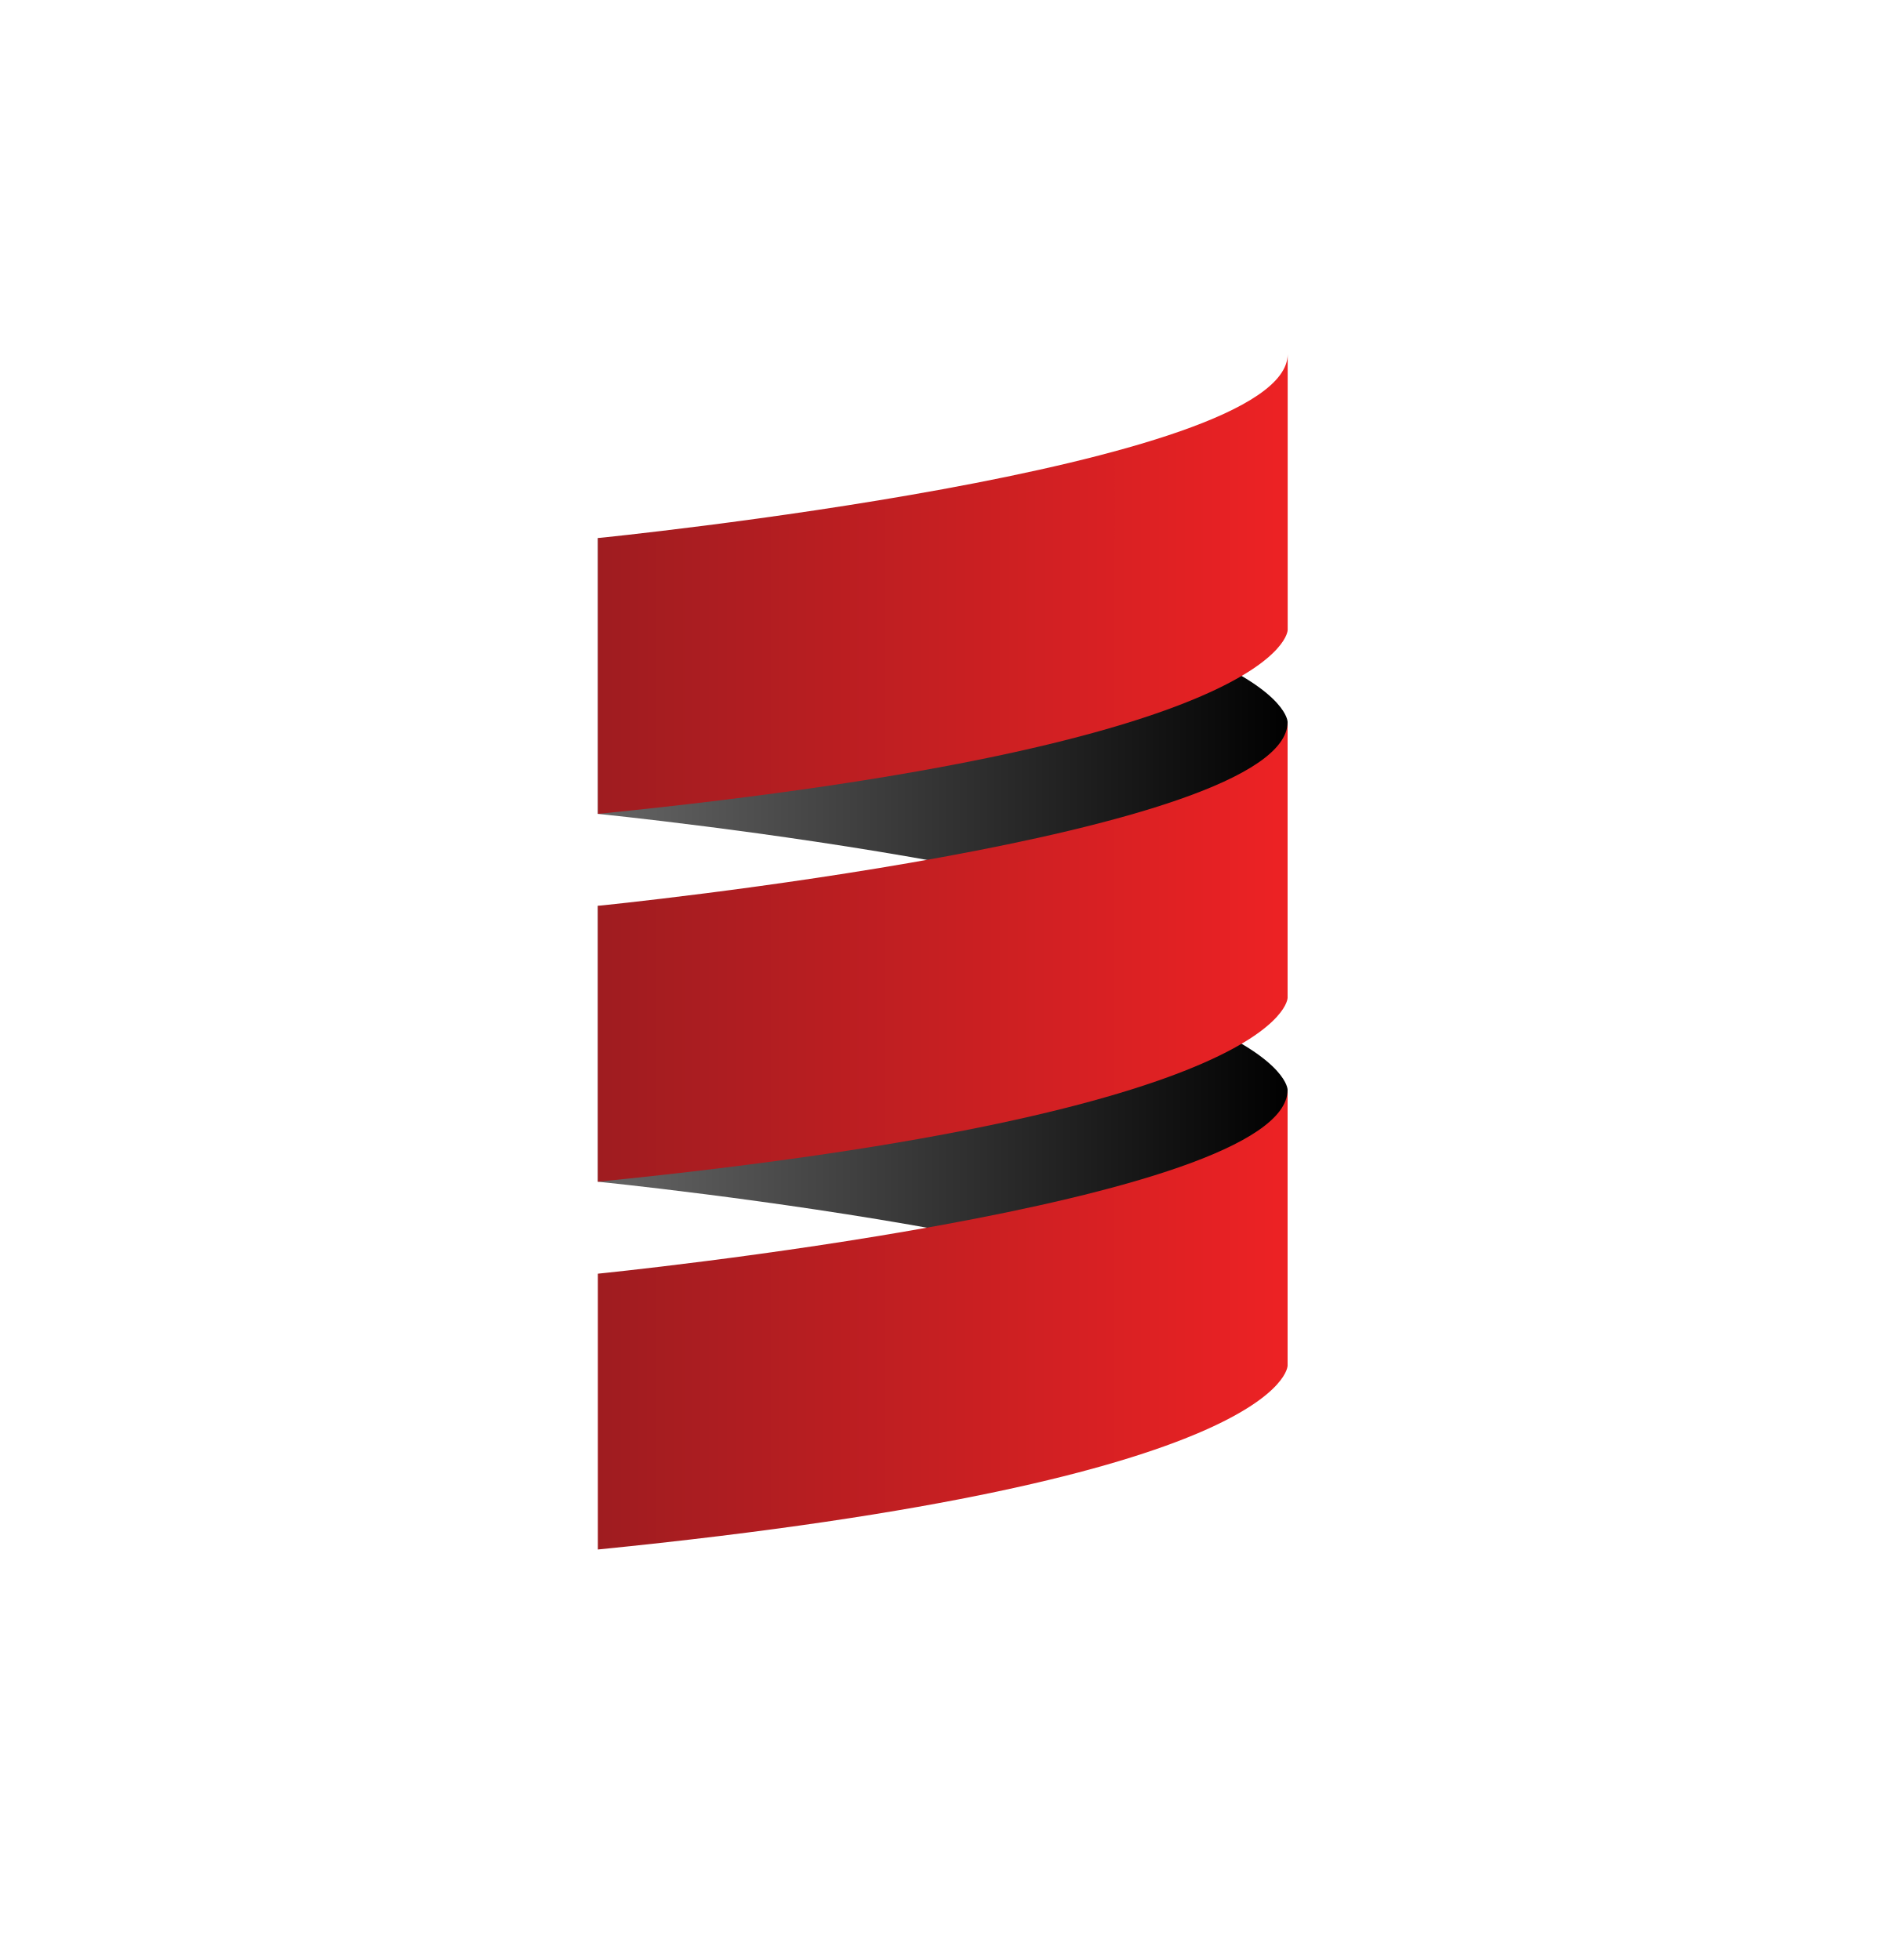
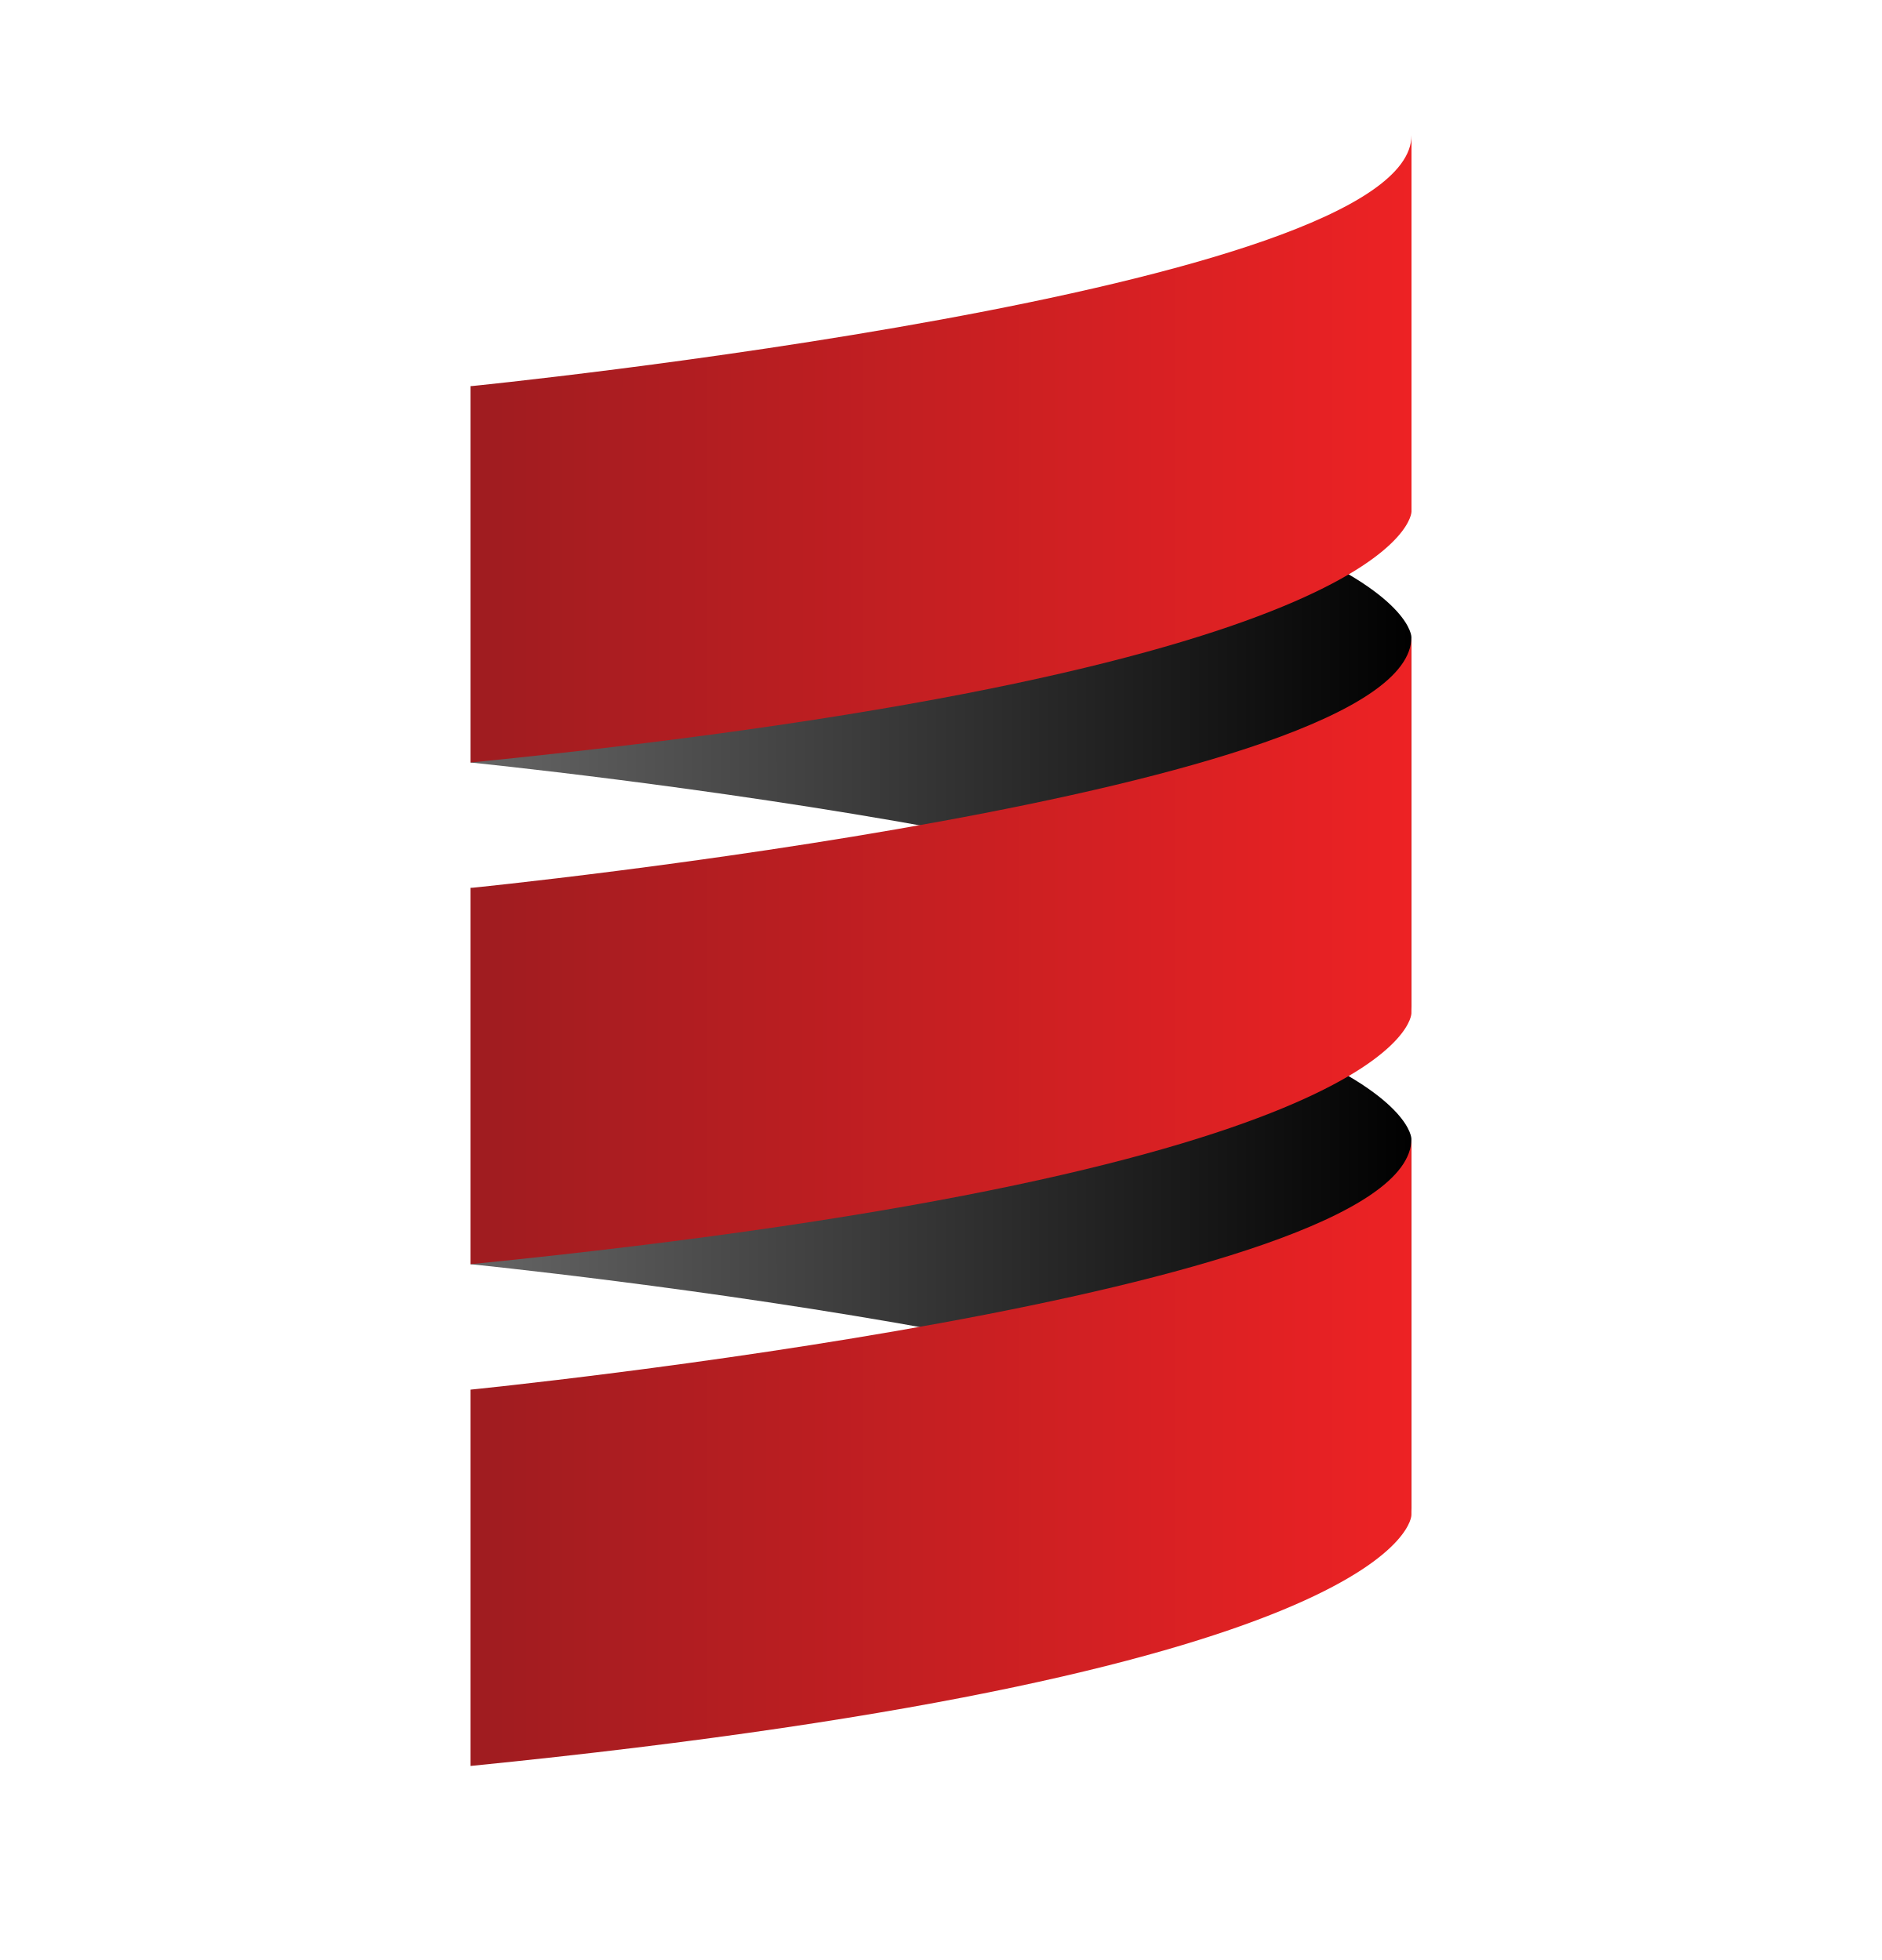
<svg xmlns="http://www.w3.org/2000/svg" width="24" height="25" viewBox="0 0 24 25" fill="none">
-   <path d="M7.624 10.381C7.624 10.381 16.42 11.261 16.42 12.727V9.208C16.42 9.208 16.42 7.742 7.624 6.863V10.381Z" fill="url(#paint0_linear_1960:5378)" />
-   <path d="M7.624 15.073C7.624 15.073 16.42 15.952 16.42 17.418V13.9C16.42 13.9 16.42 12.434 7.624 11.554V15.073Z" fill="url(#paint1_linear_1960:5378)" />
-   <path d="M16.421 4.517V8.035C16.421 8.035 16.421 9.501 7.625 10.381V6.863C7.625 6.863 16.421 5.983 16.421 4.517Z" fill="url(#paint2_linear_1960:5378)" />
-   <path d="M7.624 11.554C7.624 11.554 16.42 10.675 16.42 9.209V12.727C16.42 12.727 16.42 14.193 7.624 15.073V11.554Z" fill="url(#paint3_linear_1960:5378)" />
-   <path d="M7.624 19.764V16.246C7.624 16.246 16.42 15.366 16.42 13.9V17.419C16.42 17.419 16.42 18.885 7.624 19.764Z" fill="url(#paint4_linear_1960:5378)" />
+   <path d="M6 9.726C6 9.726 17.999 10.926 17.999 12.926V8.126C17.999 8.126 17.999 6.126 6 4.927V9.726Z" fill="url(#paint0_linear_1960:5378)" />
+   <path d="M6 16.125C6 16.125 17.999 17.325 17.999 19.325V14.526C17.999 14.526 17.999 12.526 6 11.326V16.125Z" fill="url(#paint1_linear_1960:5378)" />
+   <path d="M18 1.726V6.526C18 6.526 18 8.526 6.001 9.726V4.926C6.001 4.926 18 3.726 18 1.726Z" fill="url(#paint2_linear_1960:5378)" />
+   <path d="M6 11.326C6 11.326 17.999 10.126 17.999 8.126V12.925C17.999 12.925 17.999 14.925 6 16.125V11.326Z" fill="url(#paint3_linear_1960:5378)" />
+   <path d="M6 22.525V17.725C6 17.725 17.999 16.525 17.999 14.526V19.325C17.999 19.325 17.999 21.325 6 22.525" fill="url(#paint4_linear_1960:5378)" />
  <defs>
-     <linearGradient id="paint0_linear_1960:5378" x1="7.639" y1="9.774" x2="16.404" y2="9.774" gradientUnits="userSpaceOnUse">
+     <linearGradient id="paint0_linear_1960:5378" x1="6.02" y1="8.898" x2="17.977" y2="8.898" gradientUnits="userSpaceOnUse">
      <stop stop-color="#656565" />
      <stop offset="1" stop-color="#010101" />
    </linearGradient>
-     <linearGradient id="paint1_linear_1960:5378" x1="7.639" y1="14.476" x2="16.404" y2="14.476" gradientUnits="userSpaceOnUse">
+     <linearGradient id="paint1_linear_1960:5378" x1="6.02" y1="15.311" x2="17.977" y2="15.311" gradientUnits="userSpaceOnUse">
      <stop stop-color="#656565" />
      <stop offset="1" stop-color="#010101" />
    </linearGradient>
-     <linearGradient id="paint2_linear_1960:5378" x1="7.64" y1="7.452" x2="16.405" y2="7.452" gradientUnits="userSpaceOnUse">
+     <linearGradient id="paint2_linear_1960:5378" x1="6.021" y1="5.73" x2="17.978" y2="5.73" gradientUnits="userSpaceOnUse">
      <stop stop-color="#9F1C20" />
      <stop offset="1" stop-color="#ED2224" />
    </linearGradient>
-     <linearGradient id="paint3_linear_1960:5378" x1="7.639" y1="12.156" x2="16.404" y2="12.156" gradientUnits="userSpaceOnUse">
+     <linearGradient id="paint3_linear_1960:5378" x1="6.02" y1="12.146" x2="17.977" y2="12.146" gradientUnits="userSpaceOnUse">
      <stop stop-color="#9F1C20" />
      <stop offset="1" stop-color="#ED2224" />
    </linearGradient>
-     <linearGradient id="paint4_linear_1960:5378" x1="7.639" y1="16.858" x2="16.404" y2="16.858" gradientUnits="userSpaceOnUse">
+     <linearGradient id="paint4_linear_1960:5378" x1="6.02" y1="18.56" x2="17.977" y2="18.56" gradientUnits="userSpaceOnUse">
      <stop stop-color="#9F1C20" />
      <stop offset="1" stop-color="#ED2224" />
    </linearGradient>
  </defs>
</svg>
